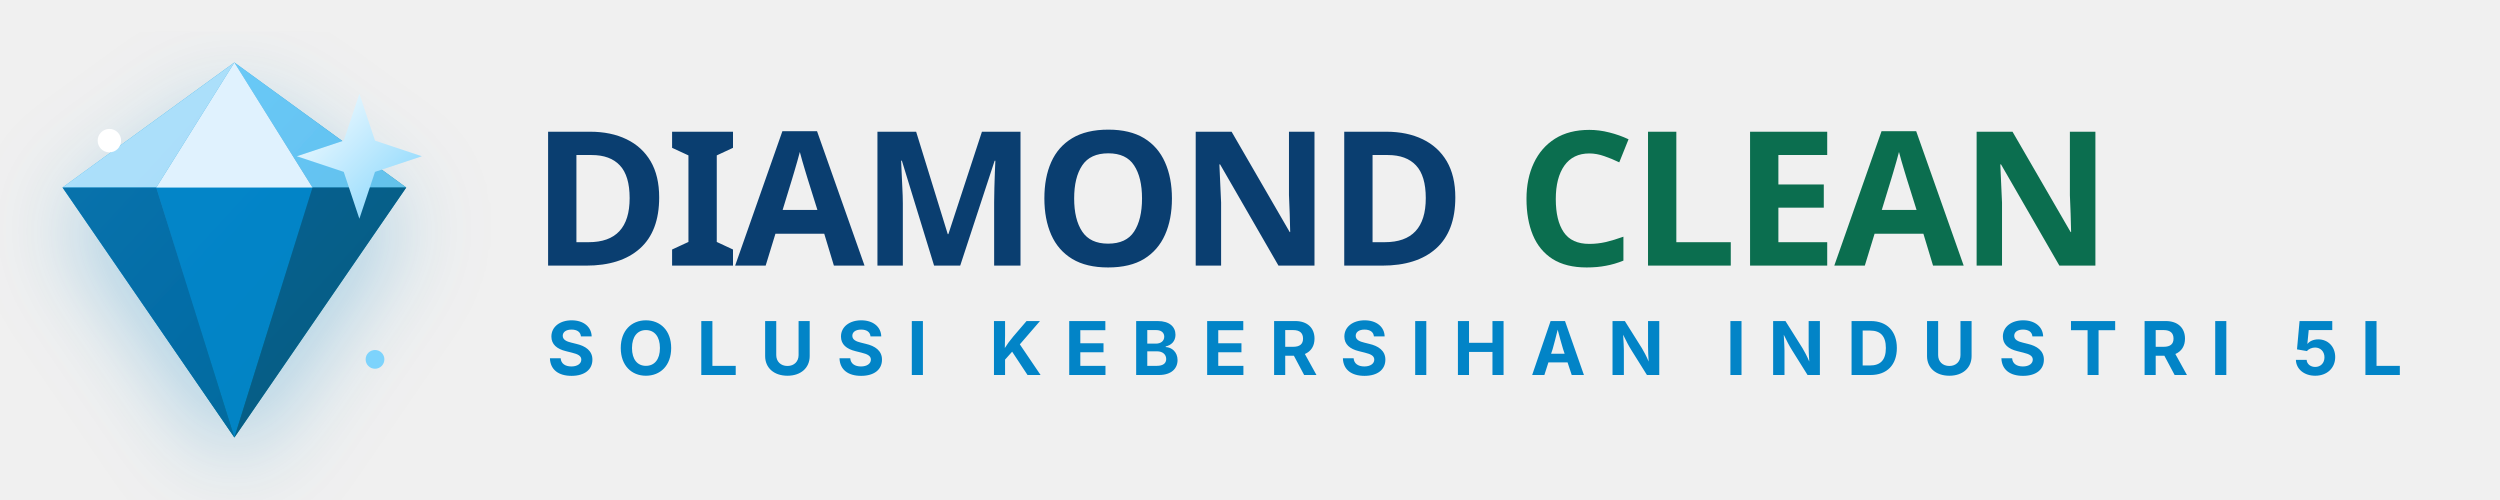
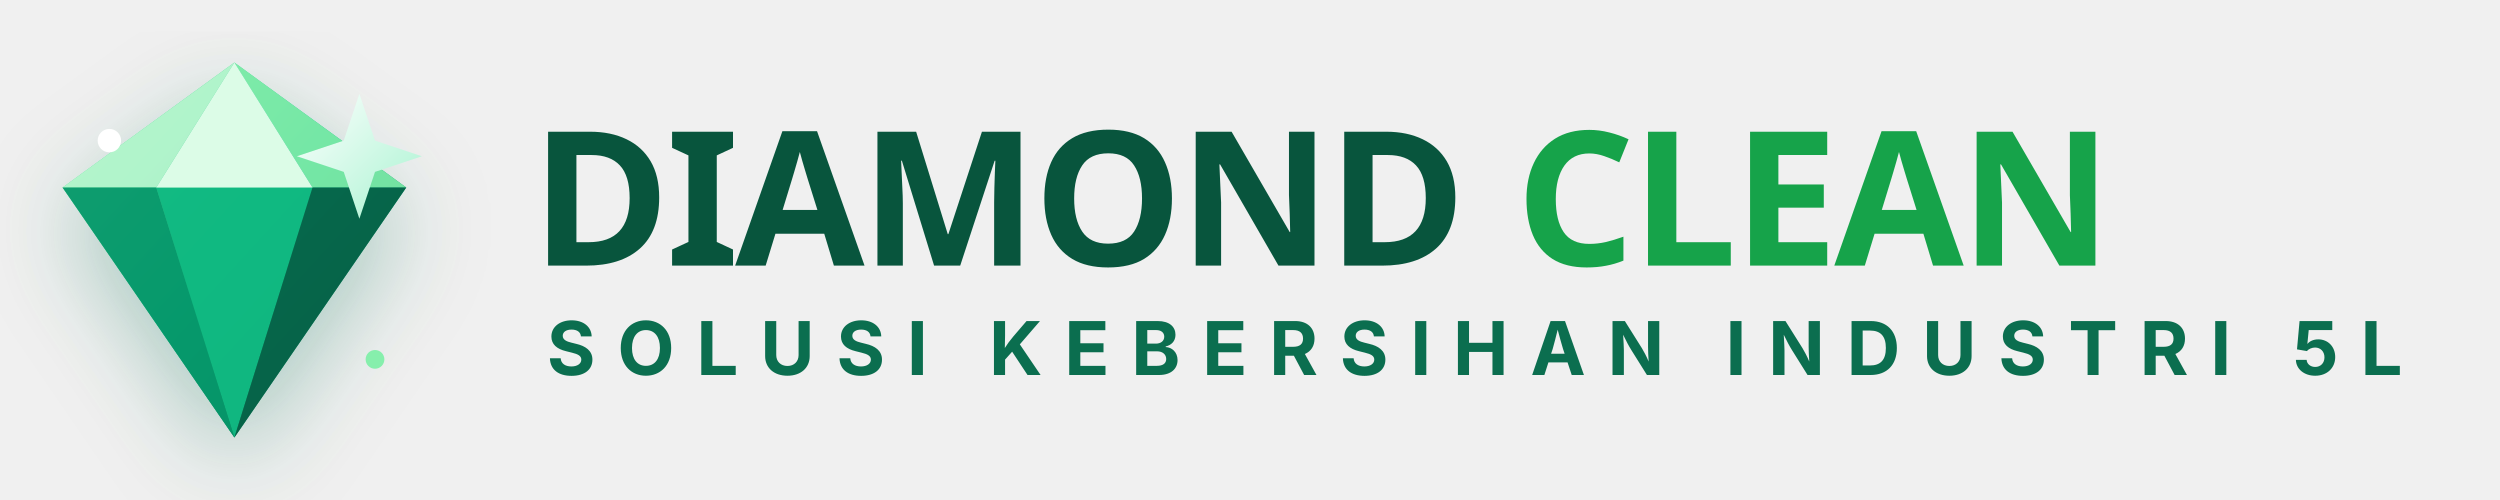
<svg xmlns="http://www.w3.org/2000/svg" viewBox="0 0 320 64" fill="none">
  <defs>
-     <linearGradient id="diamondGrad" x1="0%" y1="0%" x2="100%" y2="100%">
-       <stop offset="0%" stop-color="#38BDF8" />
-       <stop offset="50%" stop-color="#0284C7" />
-       <stop offset="100%" stop-color="#0B6E4F" />
+     <linearGradient id="diamondGreenGrad" x1="0%" y1="0%" x2="100%" y2="100%">
+       <stop offset="0%" stop-color="#86EFAC" />
+       <stop offset="50%" stop-color="#10B981" />
+       <stop offset="100%" stop-color="#08553D" />
    </linearGradient>
-     <linearGradient id="sparkleGrad" x1="0%" y1="0%" x2="100%" y2="100%">
+     <linearGradient id="sparkleGreenGrad" x1="0%" y1="0%" x2="100%" y2="100%">
      <stop offset="0%" stop-color="#FFFFFF" />
-       <stop offset="100%" stop-color="#7DD3FC" />
+       <stop offset="100%" stop-color="#A7F3D0" />
    </linearGradient>
  </defs>
  <g transform="translate(4, 6)">
-     <polygon points="26,2 48,18 26,50 4,18" fill="url(#diamondGrad)" filter="drop-shadow(0 4px 6px rgba(2,132,199,0.3))" />
-     <polygon points="26,2 48,18 36,18 26,2" fill="#7DD3FC" opacity="0.8" />
-     <polygon points="26,2 4,18 16,18 26,2" fill="#BAE6FD" opacity="0.9" />
-     <polygon points="16,18 36,18 26,50" fill="#0284C7" opacity="0.95" />
-     <polygon points="4,18 16,18 26,50" fill="#0369A1" opacity="0.85" />
-     <polygon points="48,18 36,18 26,50" fill="#075985" opacity="0.85" />
-     <polygon points="16,18 26,2 36,18" fill="#E0F2FE" />
-     <path d="M42,6 L44,12 L50,14 L44,16 L42,22 L40,16 L34,14 L40,12 Z" fill="url(#sparkleGrad)" />
+     <polygon points="26,2 48,18 26,50 4,18" fill="url(#diamondGreenGrad)" filter="drop-shadow(0 4px 6px rgba(11,110,79,0.3))" />
+     <polygon points="26,2 48,18 36,18 26,2" fill="#86EFAC" opacity="0.85" />
+     <polygon points="26,2 4,18 16,18 26,2" fill="#BBF7D0" opacity="0.9" />
+     <polygon points="16,18 36,18 26,50" fill="#10B981" opacity="0.95" />
+     <polygon points="4,18 16,18 26,50" fill="#059669" opacity="0.9" />
+     <polygon points="48,18 36,18 26,50" fill="#065F46" opacity="0.9" />
+     <polygon points="16,18 26,2 36,18" fill="#DCFCE7" />
+     <path d="M42,6 L44,12 L50,14 L44,16 L42,22 L40,16 L34,14 L40,12 Z" fill="url(#sparkleGreenGrad)" />
    <circle cx="10" cy="12" r="1.5" fill="#FFFFFF" />
-     <circle cx="44" cy="40" r="1.2" fill="#7DD3FC" />
+     <circle cx="44" cy="40" r="1.2" fill="#86EFAC" />
  </g>
-   <text x="68" y="34" font-family="'Poppins', 'Plus Jakarta Sans', sans-serif" font-size="24" font-weight="800" fill="#0A3E70" letter-spacing="-0.5">DIAMOND</text>
-   <text x="194" y="34" font-family="'Poppins', 'Plus Jakarta Sans', sans-serif" font-size="24" font-weight="800" fill="#0B6E4F" letter-spacing="-0.5">CLEAN</text>
-   <text x="70" y="48" font-family="'Inter', sans-serif" font-size="9.5" font-weight="700" fill="#0284C7" letter-spacing="2.8">SOLUSI KEBERSIHAN INDUSTRI 5L</text>
+   <text x="68" y="34" font-family="'Poppins', 'Plus Jakarta Sans', sans-serif" font-size="24" font-weight="800" fill="#08553D" letter-spacing="-0.5">DIAMOND</text>
+   <text x="194" y="34" font-family="'Poppins', 'Plus Jakarta Sans', sans-serif" font-size="24" font-weight="800" fill="#16A34A" letter-spacing="-0.5">CLEAN</text>
+   <text x="70" y="48" font-family="'Inter', sans-serif" font-size="9.5" font-weight="700" fill="#0B6E4F" letter-spacing="2.8">SOLUSI KEBERSIHAN INDUSTRI 5L</text>
</svg>
